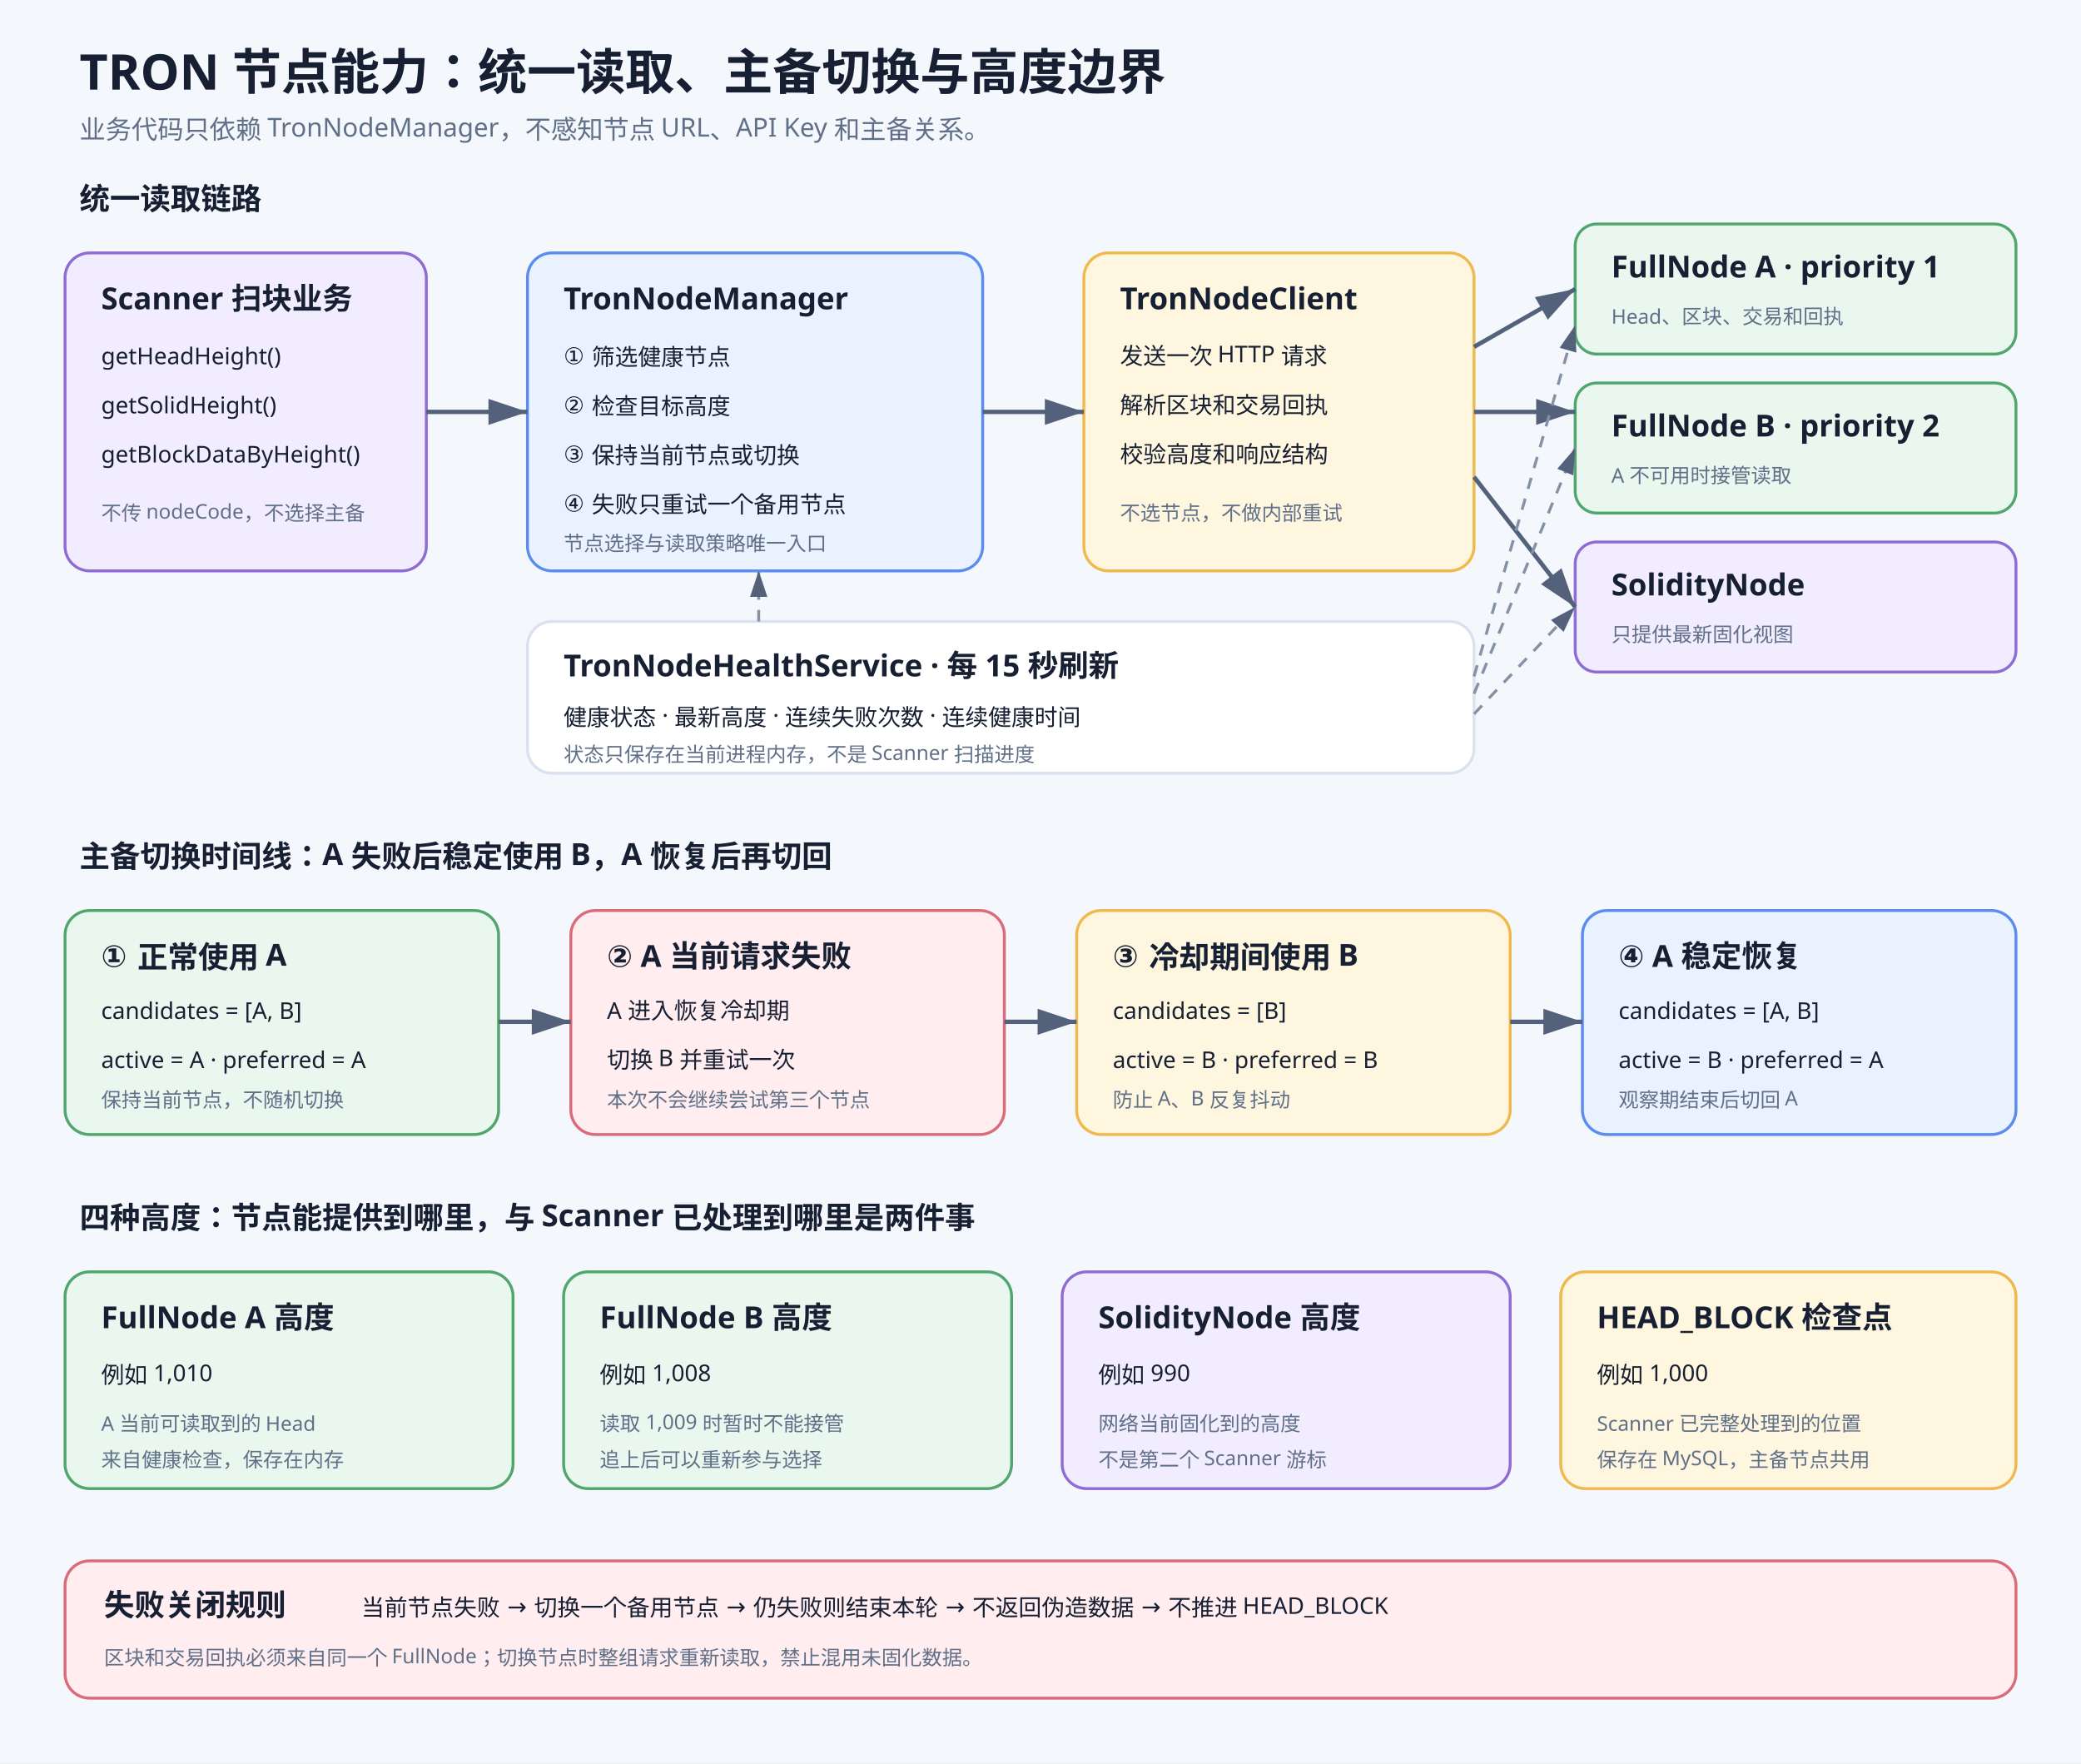
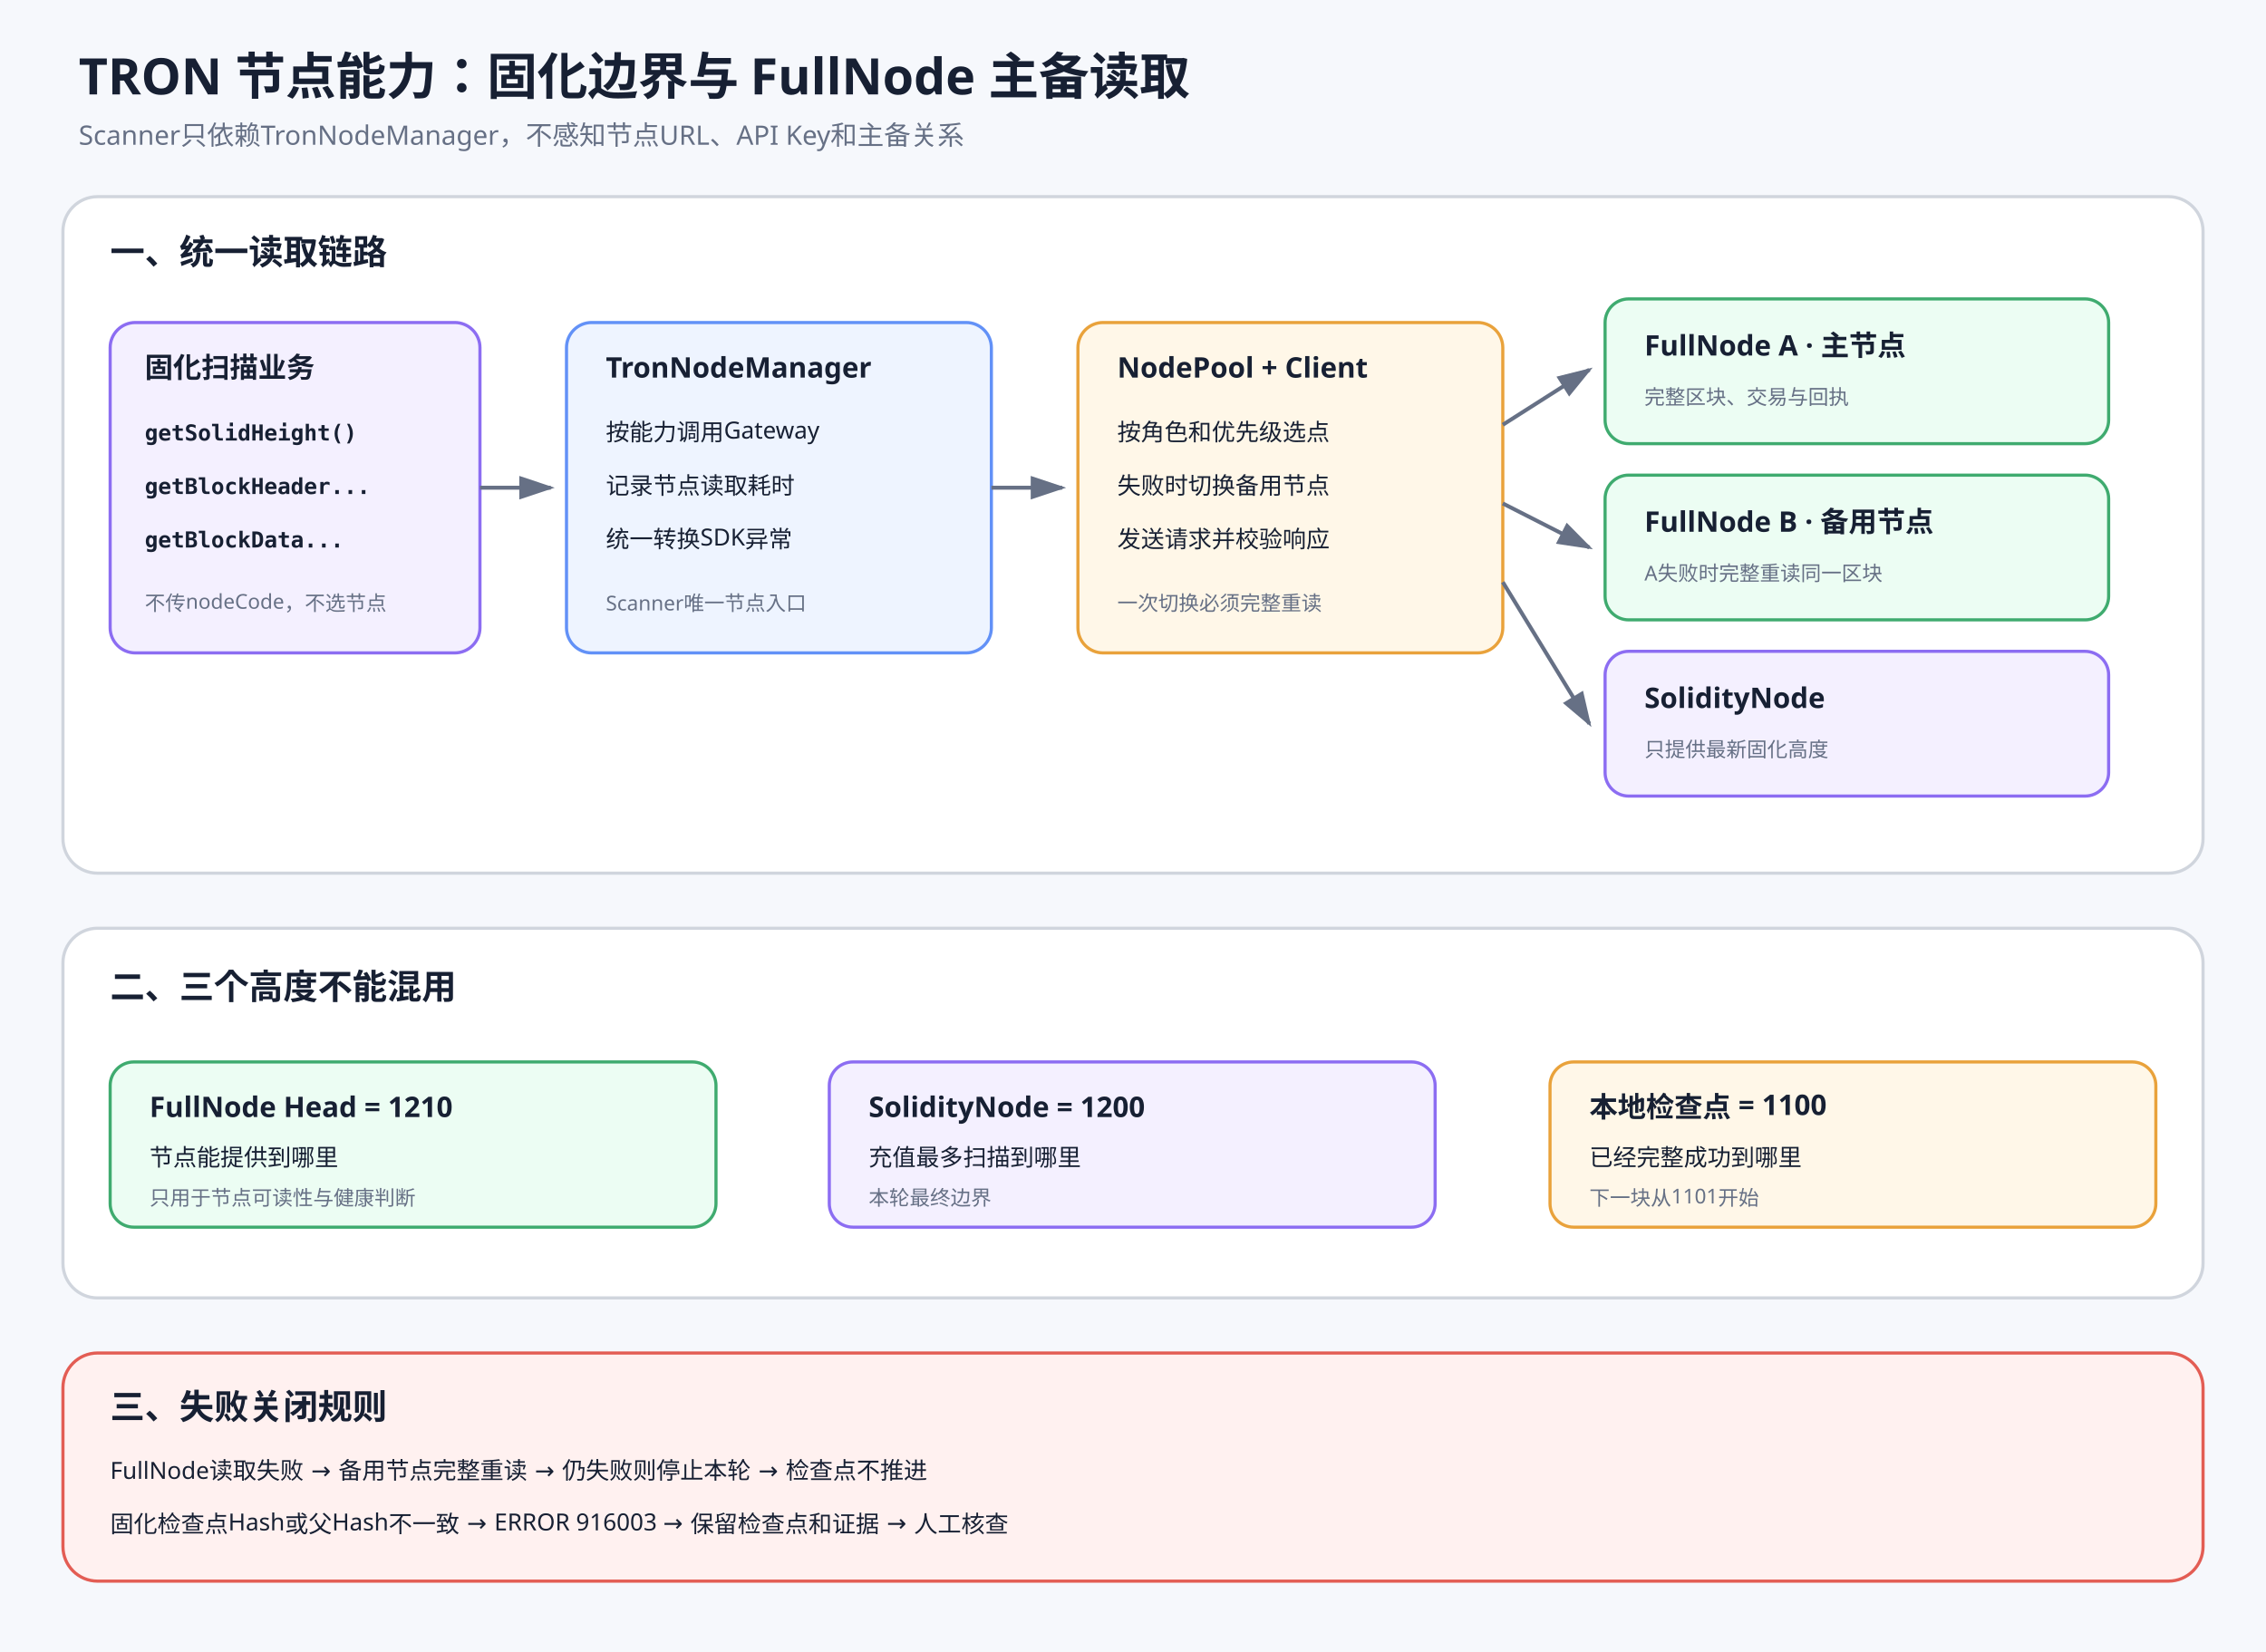
- <svg xmlns="http://www.w3.org/2000/svg" width="1440" height="1220" viewBox="0 0 1440 1220">
+ <svg xmlns="http://www.w3.org/2000/svg" width="1440" height="1050" viewBox="0 0 1440 1050">
  <defs>
-     <marker id="arrow" markerWidth="10" markerHeight="10" refX="9" refY="3" orient="auto">
-       <path d="M0 0v6l9-3z" fill="#53627a" />
+     <style>
+       text{font-family:"PingFang SC","Microsoft YaHei",sans-serif;fill:#172033}.title{font-size:32px;font-weight:700}.subtitle{font-size:17px;fill:#667085}.section{font-size:22px;font-weight:700}.heading{font-size:18px;font-weight:700}.body{font-size:15px}.small{font-size:13px;fill:#667085}.code{font:600 14px ui-monospace,SFMono-Regular,Menlo,monospace}.card{fill:#fff;stroke:#d0d5dd;stroke-width:2}.blue{fill:#eef4ff;stroke:#6291f7;stroke-width:2}.purple{fill:#f4f0ff;stroke:#8c6df2;stroke-width:2}.green{fill:#ecfdf3;stroke:#3fab6f;stroke-width:2}.yellow{fill:#fff7e8;stroke:#e9a23b;stroke-width:2}.red{fill:#fff1f0;stroke:#e35d54;stroke-width:2}.flow{fill:none;stroke:#667085;stroke-width:2.5;marker-end:url(#arrow)}.dash{fill:none;stroke:#98a2b3;stroke-width:2;stroke-dasharray:8 7;marker-end:url(#arrow)}
+     </style>
+     <marker id="arrow" markerWidth="10" markerHeight="10" refX="8" refY="3" orient="auto">
+       <path d="M0,0 L0,6 L9,3 z" fill="#667085" />
    </marker>
-     <style>
-       text{font-family:"PingFang SC","Microsoft YaHei",sans-serif;fill:#172033}
-       .title{font-size:34px;font-weight:700}.subtitle{font-size:18px;fill:#607089}
-       .heading{font-size:21px;font-weight:700}.body{font-size:16px}.small{font-size:14px;fill:#607089}
-       .card{fill:#fff;stroke:#d9e2ef;stroke-width:2}.purple{fill:#f2ecff;stroke:#8f6bd4;stroke-width:2}
-       .blue{fill:#eaf2ff;stroke:#5b8def;stroke-width:2}.yellow{fill:#fff6df;stroke:#efb94d;stroke-width:2}
-       .green{fill:#eaf7ef;stroke:#50a66d;stroke-width:2}.red{fill:#ffedf0;stroke:#da6b7a;stroke-width:2}
-       .flow{stroke:#53627a;stroke-width:3;fill:none;marker-end:url(#arrow)}
-       .dash{stroke:#8491a6;stroke-width:2;stroke-dasharray:8 7;fill:none;marker-end:url(#arrow)}
-     </style>
  </defs>
-   <rect width="1440" height="1220" fill="#f4f7fc" />
-   <text x="55" y="62" class="title">TRON 节点能力：统一读取、主备切换与高度边界</text>
-   <text x="55" y="96" class="subtitle">业务代码只依赖 TronNodeManager，不感知节点 URL、API Key 和主备关系。</text>
-   <text x="55" y="145" class="heading">统一读取链路</text>
-   <rect x="45" y="175" width="250" height="220" rx="17" class="purple" />
-   <text x="70" y="214" class="heading">Scanner 扫块业务</text>
-   <text x="70" y="252" class="body">getHeadHeight()</text>
-   <text x="70" y="286" class="body">getSolidHeight()</text>
-   <text x="70" y="320" class="body">getBlockDataByHeight()</text>
-   <text x="70" y="360" class="small">不传 nodeCode，不选择主备</text>
-   <rect x="365" y="175" width="315" height="220" rx="17" class="blue" />
-   <text x="390" y="214" class="heading">TronNodeManager</text>
-   <text x="390" y="252" class="body">① 筛选健康节点</text>
-   <text x="390" y="286" class="body">② 检查目标高度</text>
-   <text x="390" y="320" class="body">③ 保持当前节点或切换</text>
-   <text x="390" y="354" class="body">④ 失败只重试一个备用节点</text>
-   <text x="390" y="381" class="small">节点选择与读取策略唯一入口</text>
-   <rect x="750" y="175" width="270" height="220" rx="17" class="yellow" />
-   <text x="775" y="214" class="heading">TronNodeClient</text>
-   <text x="775" y="252" class="body">发送一次 HTTP 请求</text>
-   <text x="775" y="286" class="body">解析区块和交易回执</text>
-   <text x="775" y="320" class="body">校验高度和响应结构</text>
-   <text x="775" y="360" class="small">不选节点，不做内部重试</text>
-   <rect x="1090" y="155" width="305" height="90" rx="15" class="green" />
-   <text x="1115" y="192" class="heading">FullNode A · priority 1</text>
-   <text x="1115" y="224" class="small">Head、区块、交易和回执</text>
-   <rect x="1090" y="265" width="305" height="90" rx="15" class="green" />
-   <text x="1115" y="302" class="heading">FullNode B · priority 2</text>
-   <text x="1115" y="334" class="small">A 不可用时接管读取</text>
-   <rect x="1090" y="375" width="305" height="90" rx="15" class="purple" />
-   <text x="1115" y="412" class="heading">SolidityNode</text>
-   <text x="1115" y="444" class="small">只提供最新固化视图</text>
-   <path d="M295 285H365" class="flow" />
-   <path d="M680 285H750" class="flow" />
-   <path d="M1020 240L1090 200" class="flow" />
-   <path d="M1020 285H1090" class="flow" />
-   <path d="M1020 330L1090 420" class="flow" />
-   <rect x="365" y="430" width="655" height="105" rx="17" class="card" />
-   <text x="390" y="468" class="heading">TronNodeHealthService · 每 15 秒刷新</text>
-   <text x="390" y="502" class="body">健康状态 · 最新高度 · 连续失败次数 · 连续健康时间</text>
-   <text x="390" y="527" class="small">状态只保存在当前进程内存，不是 Scanner 扫描进度</text>
-   <path d="M1020 468L1090 225" class="dash" />
-   <path d="M1020 480L1090 310" class="dash" />
-   <path d="M1020 494L1090 420" class="dash" />
-   <path d="M525 430V395" class="dash" />
-   <text x="55" y="600" class="heading">主备切换时间线：A 失败后稳定使用 B，A 恢复后再切回</text>
-   <rect x="45" y="630" width="300" height="155" rx="17" class="green" />
-   <text x="70" y="669" class="heading">① 正常使用 A</text>
-   <text x="70" y="705" class="body">candidates = [A, B]</text>
-   <text x="70" y="739" class="body">active = A · preferred = A</text>
-   <text x="70" y="766" class="small">保持当前节点，不随机切换</text>
-   <rect x="395" y="630" width="300" height="155" rx="17" class="red" />
-   <text x="420" y="669" class="heading">② A 当前请求失败</text>
-   <text x="420" y="705" class="body">A 进入恢复冷却期</text>
-   <text x="420" y="739" class="body">切换 B 并重试一次</text>
-   <text x="420" y="766" class="small">本次不会继续尝试第三个节点</text>
-   <rect x="745" y="630" width="300" height="155" rx="17" class="yellow" />
-   <text x="770" y="669" class="heading">③ 冷却期间使用 B</text>
-   <text x="770" y="705" class="body">candidates = [B]</text>
-   <text x="770" y="739" class="body">active = B · preferred = B</text>
-   <text x="770" y="766" class="small">防止 A、B 反复抖动</text>
-   <rect x="1095" y="630" width="300" height="155" rx="17" class="blue" />
-   <text x="1120" y="669" class="heading">④ A 稳定恢复</text>
-   <text x="1120" y="705" class="body">candidates = [A, B]</text>
-   <text x="1120" y="739" class="body">active = B · preferred = A</text>
-   <text x="1120" y="766" class="small">观察期结束后切回 A</text>
-   <path d="M345 707H395" class="flow" />
-   <path d="M695 707H745" class="flow" />
-   <path d="M1045 707H1095" class="flow" />
-   <text x="55" y="850" class="heading">四种高度：节点能提供到哪里，与 Scanner 已处理到哪里是两件事</text>
-   <rect x="45" y="880" width="310" height="150" rx="17" class="green" />
-   <text x="70" y="919" class="heading">FullNode A 高度</text>
-   <text x="70" y="957" class="body">例如 1,010</text>
-   <text x="70" y="990" class="small">A 当前可读取到的 Head</text>
-   <text x="70" y="1015" class="small">来自健康检查，保存在内存</text>
-   <rect x="390" y="880" width="310" height="150" rx="17" class="green" />
-   <text x="415" y="919" class="heading">FullNode B 高度</text>
-   <text x="415" y="957" class="body">例如 1,008</text>
-   <text x="415" y="990" class="small">读取 1,009 时暂时不能接管</text>
-   <text x="415" y="1015" class="small">追上后可以重新参与选择</text>
-   <rect x="735" y="880" width="310" height="150" rx="17" class="purple" />
-   <text x="760" y="919" class="heading">SolidityNode 高度</text>
-   <text x="760" y="957" class="body">例如 990</text>
-   <text x="760" y="990" class="small">网络当前固化到的高度</text>
-   <text x="760" y="1015" class="small">不是第二个 Scanner 游标</text>
-   <rect x="1080" y="880" width="315" height="150" rx="17" class="yellow" />
-   <text x="1105" y="919" class="heading">HEAD_BLOCK 检查点</text>
-   <text x="1105" y="957" class="body">例如 1,000</text>
-   <text x="1105" y="990" class="small">Scanner 已完整处理到的位置</text>
-   <text x="1105" y="1015" class="small">保存在 MySQL，主备节点共用</text>
-   <rect x="45" y="1080" width="1350" height="95" rx="17" class="red" />
-   <text x="72" y="1118" class="heading">失败关闭规则</text>
-   <text x="250" y="1118" class="body">当前节点失败 → 切换一个备用节点 → 仍失败则结束本轮 → 不返回伪造数据 → 不推进 HEAD_BLOCK</text>
-   <text x="72" y="1152" class="small">区块和交易回执必须来自同一个 FullNode；切换节点时整组请求重新读取，禁止混用未固化数据。</text>
+   <rect width="1440" height="1050" fill="#f6f8fc" />
+   <text x="50" y="60" class="title">TRON 节点能力：固化边界与 FullNode 主备读取</text>
+   <text x="50" y="92" class="subtitle">Scanner只依赖TronNodeManager，不感知节点URL、API Key和主备关系</text>
+   <rect x="40" y="125" width="1360" height="430" rx="22" class="card" />
+   <text x="70" y="168" class="section">一、统一读取链路</text>
+   <rect x="70" y="205" width="235" height="210" rx="16" class="purple" />
+   <text x="92" y="240" class="heading">固化扫描业务</text>
+   <text x="92" y="280" class="code">getSolidHeight()</text>
+   <text x="92" y="314" class="code">getBlockHeader...</text>
+   <text x="92" y="348" class="code">getBlockData...</text>
+   <text x="92" y="388" class="small">不传nodeCode，不选节点</text>
+   <rect x="360" y="205" width="270" height="210" rx="16" class="blue" />
+   <text x="385" y="240" class="heading">TronNodeManager</text>
+   <text x="385" y="280" class="body">按能力调用Gateway</text>
+   <text x="385" y="314" class="body">记录节点读取耗时</text>
+   <text x="385" y="348" class="body">统一转换SDK异常</text>
+   <text x="385" y="388" class="small">Scanner唯一节点入口</text>
+   <rect x="685" y="205" width="270" height="210" rx="16" class="yellow" />
+   <text x="710" y="240" class="heading">NodePool + Client</text>
+   <text x="710" y="280" class="body">按角色和优先级选点</text>
+   <text x="710" y="314" class="body">失败时切换备用节点</text>
+   <text x="710" y="348" class="body">发送请求并校验响应</text>
+   <text x="710" y="388" class="small">一次切换必须完整重读</text>
+   <rect x="1020" y="190" width="320" height="92" rx="15" class="green" />
+   <text x="1045" y="226" class="heading">FullNode A · 主节点</text>
+   <text x="1045" y="257" class="small">完整区块、交易与回执</text>
+   <rect x="1020" y="302" width="320" height="92" rx="15" class="green" />
+   <text x="1045" y="338" class="heading">FullNode B · 备用节点</text>
+   <text x="1045" y="369" class="small">A失败时完整重读同一区块</text>
+   <rect x="1020" y="414" width="320" height="92" rx="15" class="purple" />
+   <text x="1045" y="450" class="heading">SolidityNode</text>
+   <text x="1045" y="481" class="small">只提供最新固化高度</text>
+   <path d="M305 310 H350" class="flow" />
+   <path d="M630 310 H675" class="flow" />
+   <path d="M955 270 L1010 235" class="flow" />
+   <path d="M955 320 L1010 348" class="flow" />
+   <path d="M955 370 L1010 460" class="flow" />
+   <rect x="40" y="590" width="1360" height="235" rx="22" class="card" />
+   <text x="70" y="635" class="section">二、三个高度不能混用</text>
+   <rect x="70" y="675" width="385" height="105" rx="15" class="green" />
+   <text x="95" y="710" class="heading">FullNode Head = 1210</text>
+   <text x="95" y="741" class="body">节点能提供到哪里</text>
+   <text x="95" y="766" class="small">只用于节点可读性与健康判断</text>
+   <rect x="527" y="675" width="385" height="105" rx="15" class="purple" />
+   <text x="552" y="710" class="heading">SolidityNode = 1200</text>
+   <text x="552" y="741" class="body">充值最多扫描到哪里</text>
+   <text x="552" y="766" class="small">本轮最终边界</text>
+   <rect x="985" y="675" width="385" height="105" rx="15" class="yellow" />
+   <text x="1010" y="710" class="heading">本地检查点 = 1100</text>
+   <text x="1010" y="741" class="body">已经完整成功到哪里</text>
+   <text x="1010" y="766" class="small">下一块从1101开始</text>
+   <rect x="40" y="860" width="1360" height="145" rx="22" class="red" />
+   <text x="70" y="902" class="section">三、失败关闭规则</text>
+   <text x="70" y="940" class="body">FullNode读取失败 → 备用节点完整重读 → 仍失败则停止本轮 → 检查点不推进</text>
+   <text x="70" y="974" class="body">固化检查点Hash或父Hash不一致 → ERROR 916003 → 保留检查点和证据 → 人工核查</text>
</svg>
